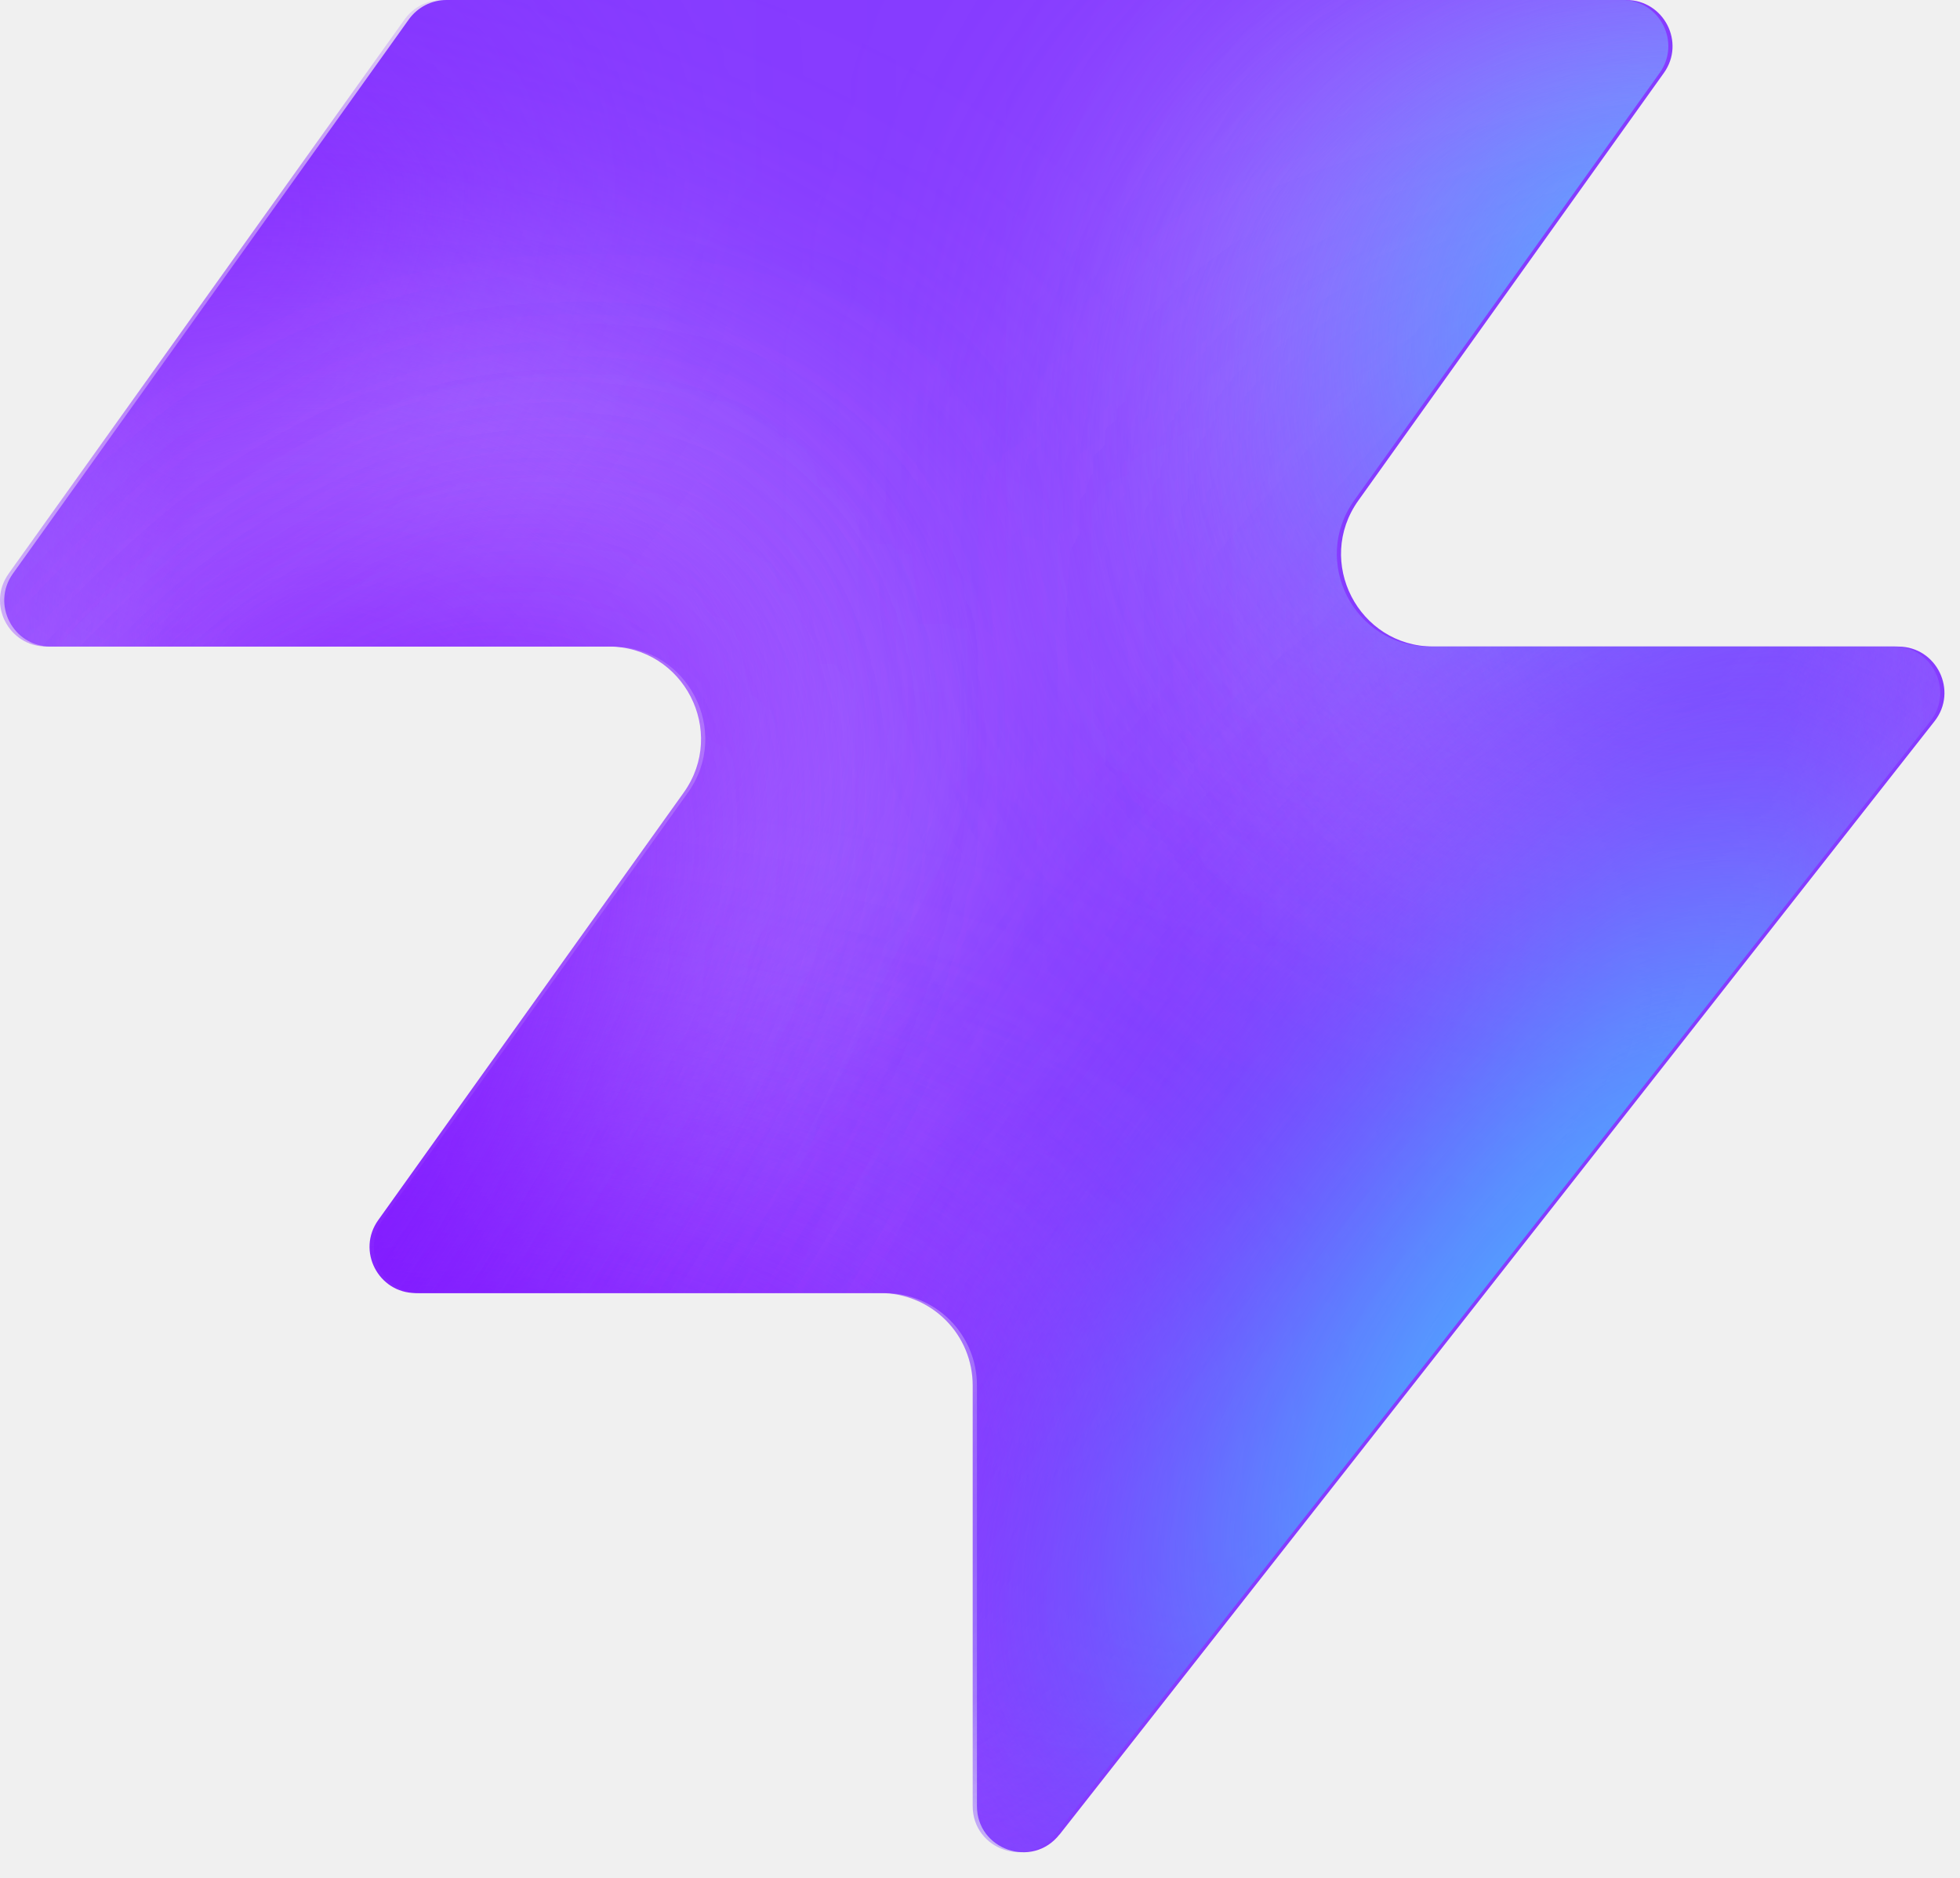
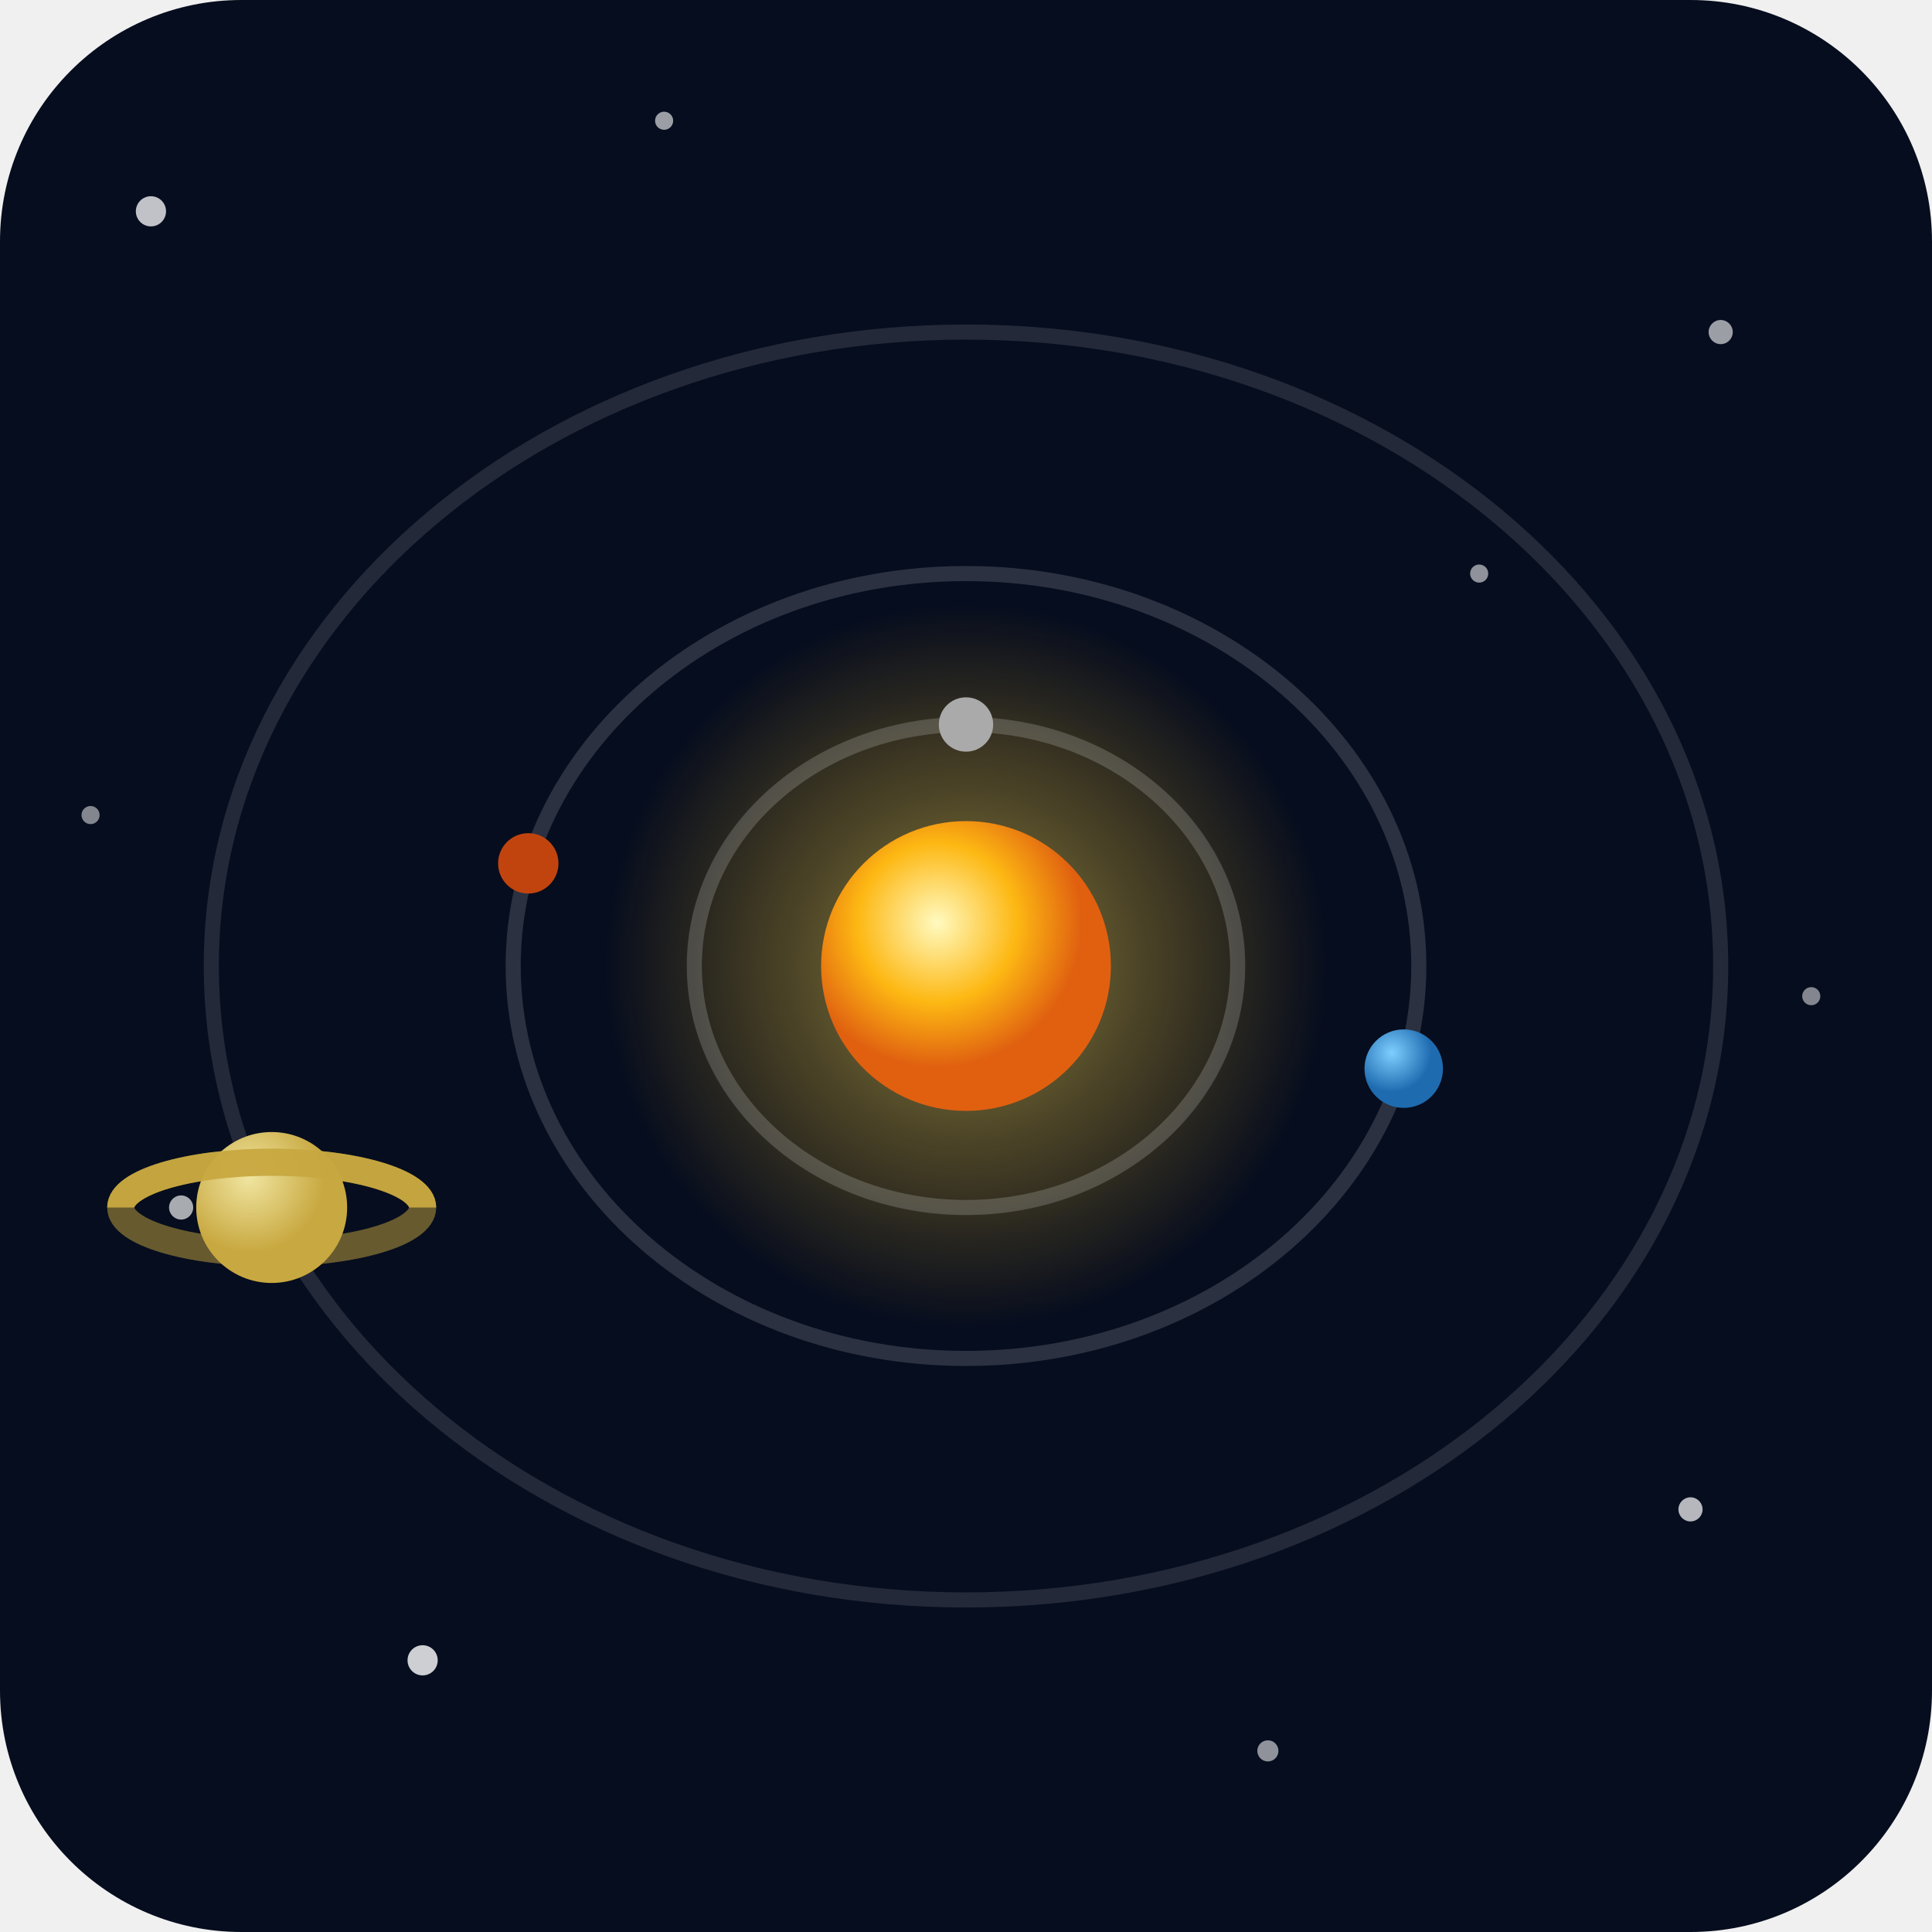
- <svg xmlns="http://www.w3.org/2000/svg" width="48" height="46" fill="none" viewBox="0 0 48 46">
-   <path fill="#863bff" d="M25.946 44.938c-.664.845-2.021.375-2.021-.698V33.937a2.26 2.26 0 0 0-2.262-2.262H10.287c-.92 0-1.456-1.04-.92-1.788l7.48-10.471c1.07-1.497 0-3.578-1.842-3.578H1.237c-.92 0-1.456-1.04-.92-1.788L10.013.474c.214-.297.556-.474.92-.474h28.894c.92 0 1.456 1.04.92 1.788l-7.48 10.471c-1.07 1.498 0 3.579 1.842 3.579h11.377c.943 0 1.473 1.088.89 1.83L25.947 44.94z" style="fill:#863bff;fill:color(display-p3 .525 .23 1);fill-opacity:1" />
-   <mask id="a" width="48" height="46" x="0" y="0" maskUnits="userSpaceOnUse" style="mask-type:alpha">
-     <path fill="#000" d="M25.842 44.938c-.664.844-2.021.375-2.021-.698V33.937a2.26 2.26 0 0 0-2.262-2.262H10.183c-.92 0-1.456-1.04-.92-1.788l7.48-10.471c1.07-1.498 0-3.579-1.842-3.579H1.133c-.92 0-1.456-1.04-.92-1.787L9.91.473c.214-.297.556-.474.92-.474h28.894c.92 0 1.456 1.04.92 1.788l-7.48 10.471c-1.07 1.498 0 3.578 1.842 3.578h11.377c.943 0 1.473 1.088.89 1.832L25.843 44.94z" style="fill:#000;fill-opacity:1" />
-   </mask>
-   <g mask="url(#a)">
-     <g filter="url(#b)">
-       <ellipse cx="5.508" cy="14.704" fill="#ede6ff" rx="5.508" ry="14.704" style="fill:#ede6ff;fill:color(display-p3 .927 .903 1);fill-opacity:1" transform="matrix(.00324 1 1 -.00324 -4.47 31.516)" />
-     </g>
-     <g filter="url(#c)">
-       <ellipse cx="10.399" cy="29.851" fill="#ede6ff" rx="10.399" ry="29.851" style="fill:#ede6ff;fill:color(display-p3 .927 .903 1);fill-opacity:1" transform="matrix(.00324 1 1 -.00324 -39.328 7.883)" />
-     </g>
-     <g filter="url(#d)">
-       <ellipse cx="5.508" cy="30.487" fill="#7e14ff" rx="5.508" ry="30.487" style="fill:#7e14ff;fill:color(display-p3 .492 .077 1);fill-opacity:1" transform="rotate(89.814 -25.913 -14.639)scale(1 -1)" />
-     </g>
-     <g filter="url(#e)">
-       <ellipse cx="5.508" cy="30.599" fill="#7e14ff" rx="5.508" ry="30.599" style="fill:#7e14ff;fill:color(display-p3 .492 .077 1);fill-opacity:1" transform="rotate(89.814 -32.644 -3.334)scale(1 -1)" />
-     </g>
-     <g filter="url(#f)">
-       <ellipse cx="5.508" cy="30.599" fill="#7e14ff" rx="5.508" ry="30.599" style="fill:#7e14ff;fill:color(display-p3 .492 .077 1);fill-opacity:1" transform="matrix(.00324 1 1 -.00324 -34.34 30.47)" />
-     </g>
-     <g filter="url(#g)">
-       <ellipse cx="14.072" cy="22.078" fill="#ede6ff" rx="14.072" ry="22.078" style="fill:#ede6ff;fill:color(display-p3 .927 .903 1);fill-opacity:1" transform="rotate(93.35 24.506 48.493)scale(-1 1)" />
-     </g>
-     <g filter="url(#h)">
-       <ellipse cx="3.47" cy="21.501" fill="#7e14ff" rx="3.47" ry="21.501" style="fill:#7e14ff;fill:color(display-p3 .492 .077 1);fill-opacity:1" transform="rotate(89.009 28.708 47.59)scale(-1 1)" />
-     </g>
-     <g filter="url(#i)">
-       <ellipse cx="3.47" cy="21.501" fill="#7e14ff" rx="3.47" ry="21.501" style="fill:#7e14ff;fill:color(display-p3 .492 .077 1);fill-opacity:1" transform="rotate(89.009 28.708 47.59)scale(-1 1)" />
-     </g>
-     <g filter="url(#j)">
-       <ellipse cx=".387" cy="8.972" fill="#7e14ff" rx="4.407" ry="29.108" style="fill:#7e14ff;fill:color(display-p3 .492 .077 1);fill-opacity:1" transform="rotate(39.51 .387 8.972)" />
-     </g>
-     <g filter="url(#k)">
-       <ellipse cx="47.523" cy="-6.092" fill="#7e14ff" rx="4.407" ry="29.108" style="fill:#7e14ff;fill:color(display-p3 .492 .077 1);fill-opacity:1" transform="rotate(37.892 47.523 -6.092)" />
-     </g>
-     <g filter="url(#l)">
-       <ellipse cx="41.412" cy="6.333" fill="#47bfff" rx="5.971" ry="9.665" style="fill:#47bfff;fill:color(display-p3 .28 .748 1);fill-opacity:1" transform="rotate(37.892 41.412 6.333)" />
-     </g>
-     <g filter="url(#m)">
-       <ellipse cx="-1.879" cy="38.332" fill="#7e14ff" rx="4.407" ry="29.108" style="fill:#7e14ff;fill:color(display-p3 .492 .077 1);fill-opacity:1" transform="rotate(37.892 -1.88 38.332)" />
-     </g>
-     <g filter="url(#n)">
-       <ellipse cx="-1.879" cy="38.332" fill="#7e14ff" rx="4.407" ry="29.108" style="fill:#7e14ff;fill:color(display-p3 .492 .077 1);fill-opacity:1" transform="rotate(37.892 -1.88 38.332)" />
-     </g>
-     <g filter="url(#o)">
-       <ellipse cx="35.651" cy="29.907" fill="#7e14ff" rx="4.407" ry="29.108" style="fill:#7e14ff;fill:color(display-p3 .492 .077 1);fill-opacity:1" transform="rotate(37.892 35.651 29.907)" />
-     </g>
-     <g filter="url(#p)">
-       <ellipse cx="38.418" cy="32.4" fill="#47bfff" rx="5.971" ry="15.297" style="fill:#47bfff;fill:color(display-p3 .28 .748 1);fill-opacity:1" transform="rotate(37.892 38.418 32.4)" />
-     </g>
-   </g>
+ <svg xmlns="http://www.w3.org/2000/svg" viewBox="0 0 64 64">
  <defs>
-     <filter id="b" width="60.045" height="41.654" x="-19.77" y="16.149" color-interpolation-filters="sRGB" filterUnits="userSpaceOnUse">
-       <feFlood flood-opacity="0" result="BackgroundImageFix" />
-       <feBlend in="SourceGraphic" in2="BackgroundImageFix" result="shape" />
-       <feGaussianBlur result="effect1_foregroundBlur_2002_17158" stdDeviation="7.659" />
-     </filter>
-     <filter id="c" width="90.34" height="51.437" x="-54.613" y="-7.533" color-interpolation-filters="sRGB" filterUnits="userSpaceOnUse">
-       <feFlood flood-opacity="0" result="BackgroundImageFix" />
-       <feBlend in="SourceGraphic" in2="BackgroundImageFix" result="shape" />
-       <feGaussianBlur result="effect1_foregroundBlur_2002_17158" stdDeviation="7.659" />
-     </filter>
-     <filter id="d" width="79.355" height="29.4" x="-49.64" y="2.03" color-interpolation-filters="sRGB" filterUnits="userSpaceOnUse">
-       <feFlood flood-opacity="0" result="BackgroundImageFix" />
-       <feBlend in="SourceGraphic" in2="BackgroundImageFix" result="shape" />
-       <feGaussianBlur result="effect1_foregroundBlur_2002_17158" stdDeviation="4.596" />
-     </filter>
-     <filter id="e" width="79.579" height="29.4" x="-45.045" y="20.029" color-interpolation-filters="sRGB" filterUnits="userSpaceOnUse">
-       <feFlood flood-opacity="0" result="BackgroundImageFix" />
-       <feBlend in="SourceGraphic" in2="BackgroundImageFix" result="shape" />
-       <feGaussianBlur result="effect1_foregroundBlur_2002_17158" stdDeviation="4.596" />
-     </filter>
-     <filter id="f" width="79.579" height="29.4" x="-43.513" y="21.178" color-interpolation-filters="sRGB" filterUnits="userSpaceOnUse">
-       <feFlood flood-opacity="0" result="BackgroundImageFix" />
-       <feBlend in="SourceGraphic" in2="BackgroundImageFix" result="shape" />
-       <feGaussianBlur result="effect1_foregroundBlur_2002_17158" stdDeviation="4.596" />
-     </filter>
-     <filter id="g" width="74.749" height="58.852" x="15.756" y="-17.901" color-interpolation-filters="sRGB" filterUnits="userSpaceOnUse">
-       <feFlood flood-opacity="0" result="BackgroundImageFix" />
-       <feBlend in="SourceGraphic" in2="BackgroundImageFix" result="shape" />
-       <feGaussianBlur result="effect1_foregroundBlur_2002_17158" stdDeviation="7.659" />
-     </filter>
-     <filter id="h" width="61.377" height="25.362" x="23.548" y="2.284" color-interpolation-filters="sRGB" filterUnits="userSpaceOnUse">
-       <feFlood flood-opacity="0" result="BackgroundImageFix" />
-       <feBlend in="SourceGraphic" in2="BackgroundImageFix" result="shape" />
-       <feGaussianBlur result="effect1_foregroundBlur_2002_17158" stdDeviation="4.596" />
-     </filter>
-     <filter id="i" width="61.377" height="25.362" x="23.548" y="2.284" color-interpolation-filters="sRGB" filterUnits="userSpaceOnUse">
-       <feFlood flood-opacity="0" result="BackgroundImageFix" />
-       <feBlend in="SourceGraphic" in2="BackgroundImageFix" result="shape" />
-       <feGaussianBlur result="effect1_foregroundBlur_2002_17158" stdDeviation="4.596" />
-     </filter>
-     <filter id="j" width="56.045" height="63.649" x="-27.636" y="-22.853" color-interpolation-filters="sRGB" filterUnits="userSpaceOnUse">
-       <feFlood flood-opacity="0" result="BackgroundImageFix" />
-       <feBlend in="SourceGraphic" in2="BackgroundImageFix" result="shape" />
-       <feGaussianBlur result="effect1_foregroundBlur_2002_17158" stdDeviation="4.596" />
-     </filter>
-     <filter id="k" width="54.814" height="64.646" x="20.116" y="-38.415" color-interpolation-filters="sRGB" filterUnits="userSpaceOnUse">
-       <feFlood flood-opacity="0" result="BackgroundImageFix" />
-       <feBlend in="SourceGraphic" in2="BackgroundImageFix" result="shape" />
-       <feGaussianBlur result="effect1_foregroundBlur_2002_17158" stdDeviation="4.596" />
-     </filter>
-     <filter id="l" width="33.541" height="35.313" x="24.641" y="-11.323" color-interpolation-filters="sRGB" filterUnits="userSpaceOnUse">
-       <feFlood flood-opacity="0" result="BackgroundImageFix" />
-       <feBlend in="SourceGraphic" in2="BackgroundImageFix" result="shape" />
-       <feGaussianBlur result="effect1_foregroundBlur_2002_17158" stdDeviation="4.596" />
-     </filter>
-     <filter id="m" width="54.814" height="64.646" x="-29.286" y="6.009" color-interpolation-filters="sRGB" filterUnits="userSpaceOnUse">
-       <feFlood flood-opacity="0" result="BackgroundImageFix" />
-       <feBlend in="SourceGraphic" in2="BackgroundImageFix" result="shape" />
-       <feGaussianBlur result="effect1_foregroundBlur_2002_17158" stdDeviation="4.596" />
-     </filter>
-     <filter id="n" width="54.814" height="64.646" x="-29.286" y="6.009" color-interpolation-filters="sRGB" filterUnits="userSpaceOnUse">
-       <feFlood flood-opacity="0" result="BackgroundImageFix" />
-       <feBlend in="SourceGraphic" in2="BackgroundImageFix" result="shape" />
-       <feGaussianBlur result="effect1_foregroundBlur_2002_17158" stdDeviation="4.596" />
-     </filter>
-     <filter id="o" width="54.814" height="64.646" x="8.244" y="-2.416" color-interpolation-filters="sRGB" filterUnits="userSpaceOnUse">
-       <feFlood flood-opacity="0" result="BackgroundImageFix" />
-       <feBlend in="SourceGraphic" in2="BackgroundImageFix" result="shape" />
-       <feGaussianBlur result="effect1_foregroundBlur_2002_17158" stdDeviation="4.596" />
-     </filter>
-     <filter id="p" width="39.409" height="43.623" x="18.713" y="10.588" color-interpolation-filters="sRGB" filterUnits="userSpaceOnUse">
-       <feFlood flood-opacity="0" result="BackgroundImageFix" />
-       <feBlend in="SourceGraphic" in2="BackgroundImageFix" result="shape" />
-       <feGaussianBlur result="effect1_foregroundBlur_2002_17158" stdDeviation="4.596" />
-     </filter>
+     <radialGradient id="sun" cx="40%" cy="35%">
+       <stop offset="0%" stop-color="#FFFAC0" />
+       <stop offset="55%" stop-color="#FDB813" />
+       <stop offset="100%" stop-color="#E06010" />
+     </radialGradient>
+     <radialGradient id="glow" cx="50%" cy="50%">
+       <stop offset="0%" stop-color="#FFE566" stop-opacity="0.55" />
+       <stop offset="100%" stop-color="#FDB813" stop-opacity="0" />
+     </radialGradient>
+     <radialGradient id="earth" cx="35%" cy="30%">
+       <stop offset="0%" stop-color="#7ECFFF" />
+       <stop offset="100%" stop-color="#1E6BB0" />
+     </radialGradient>
+     <radialGradient id="saturn-g" cx="35%" cy="30%">
+       <stop offset="0%" stop-color="#F0E5A0" />
+       <stop offset="100%" stop-color="#C8A840" />
+     </radialGradient>
  </defs>
+   <rect width="64" height="64" fill="#060D1E" rx="8" />
+   <circle cx="5" cy="7" r="0.5" fill="white" opacity="0.75" />
+   <circle cx="57" cy="11" r="0.4" fill="white" opacity="0.60" />
+   <circle cx="14" cy="55" r="0.5" fill="white" opacity="0.80" />
+   <circle cx="56" cy="50" r="0.4" fill="white" opacity="0.70" />
+   <circle cx="49" cy="19" r="0.3" fill="white" opacity="0.55" />
+   <circle cx="6" cy="40" r="0.4" fill="white" opacity="0.65" />
+   <circle cx="60" cy="33" r="0.3" fill="white" opacity="0.50" />
+   <circle cx="22" cy="4" r="0.3" fill="white" opacity="0.60" />
+   <circle cx="42" cy="58" r="0.35" fill="white" opacity="0.55" />
+   <circle cx="3" cy="27" r="0.3" fill="white" opacity="0.50" />
+   <circle cx="32" cy="32" r="12" fill="url(#glow)" />
+   <ellipse cx="32" cy="32" rx="9" ry="8" fill="none" stroke="white" stroke-opacity="0.18" stroke-width="0.5" />
+   <ellipse cx="32" cy="32" rx="15" ry="13" fill="none" stroke="white" stroke-opacity="0.15" stroke-width="0.5" />
+   <ellipse cx="32" cy="32" rx="25" ry="21" fill="none" stroke="white" stroke-opacity="0.12" stroke-width="0.5" />
+   <circle cx="32" cy="32" r="4.8" fill="url(#sun)" />
+   <circle cx="32" cy="24" r="0.9" fill="#AAAAAA" />
+   <circle cx="17.5" cy="28.6" r="1.0" fill="#C1440E" />
+   <circle cx="46.5" cy="35.4" r="1.3" fill="url(#earth)" />
+   <ellipse cx="9" cy="40" rx="5.0" ry="1.5" fill="none" stroke="#C8A840" stroke-width="0.9" stroke-opacity="0.5" />
+   <circle cx="9" cy="40" r="2.5" fill="url(#saturn-g)" />
+   <path d="M 4 40 A 5 1.5 0 0 1 14 40" fill="none" stroke="#C8A840" stroke-width="0.9" stroke-opacity="0.95" />
</svg>
